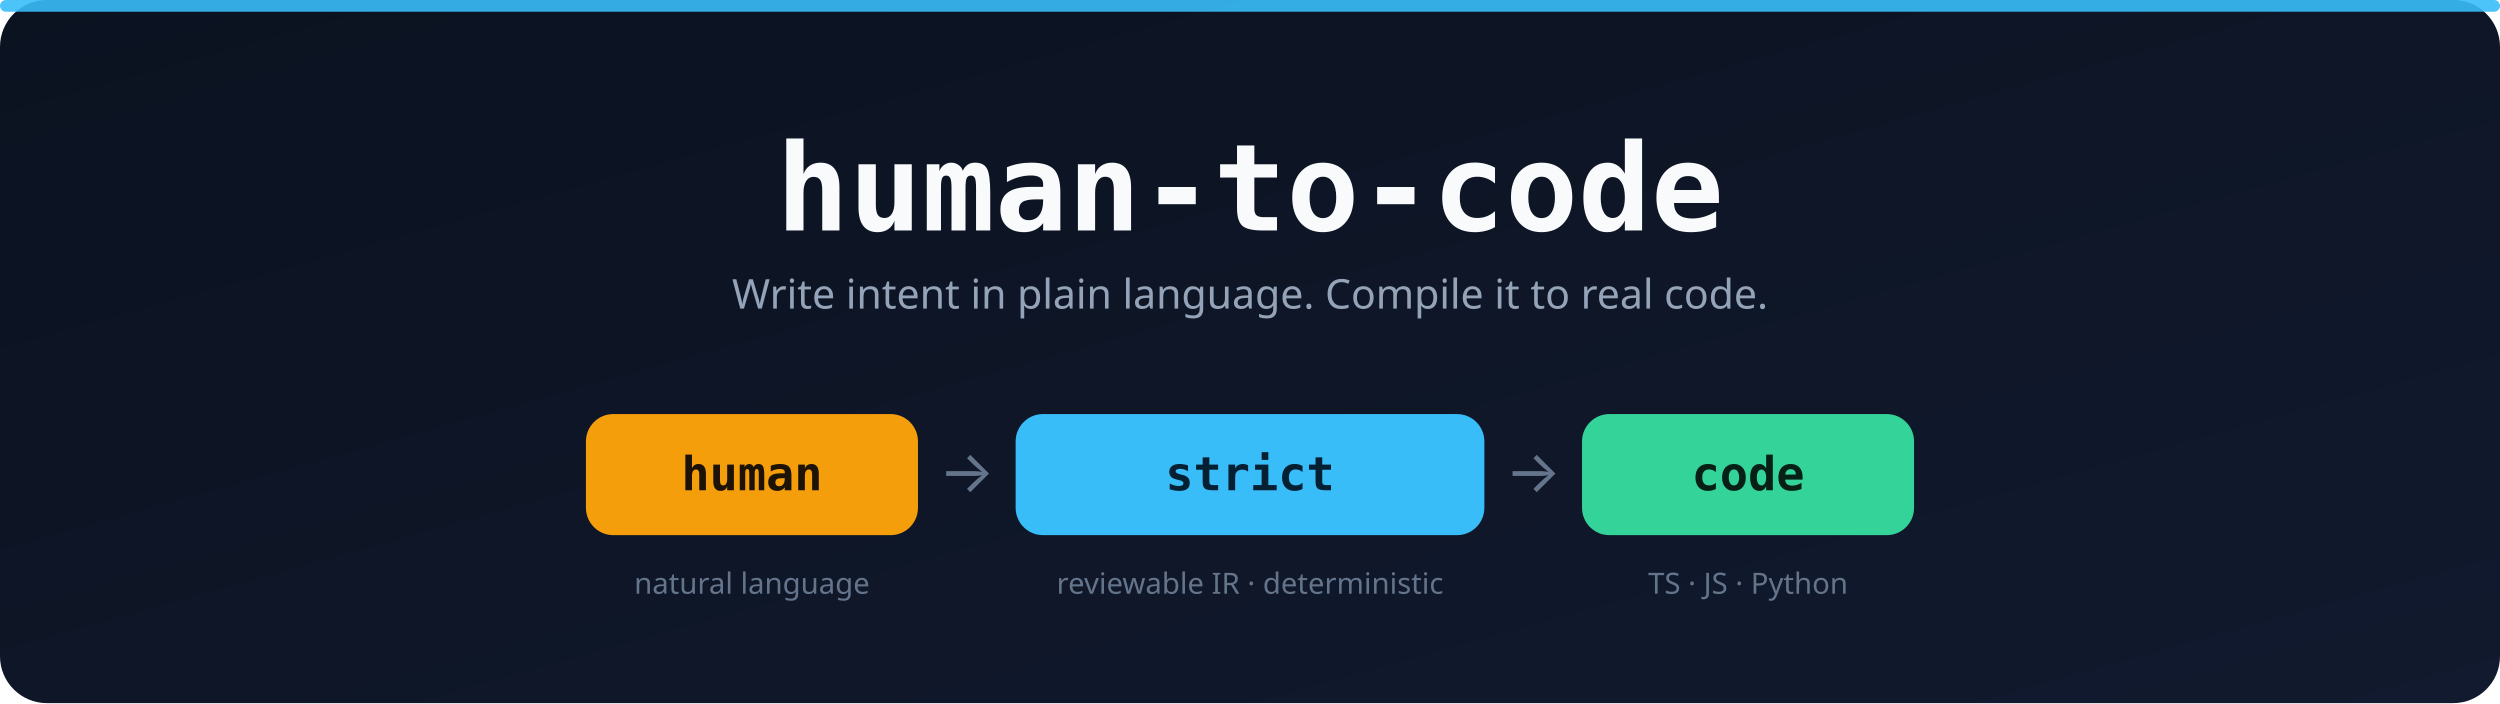
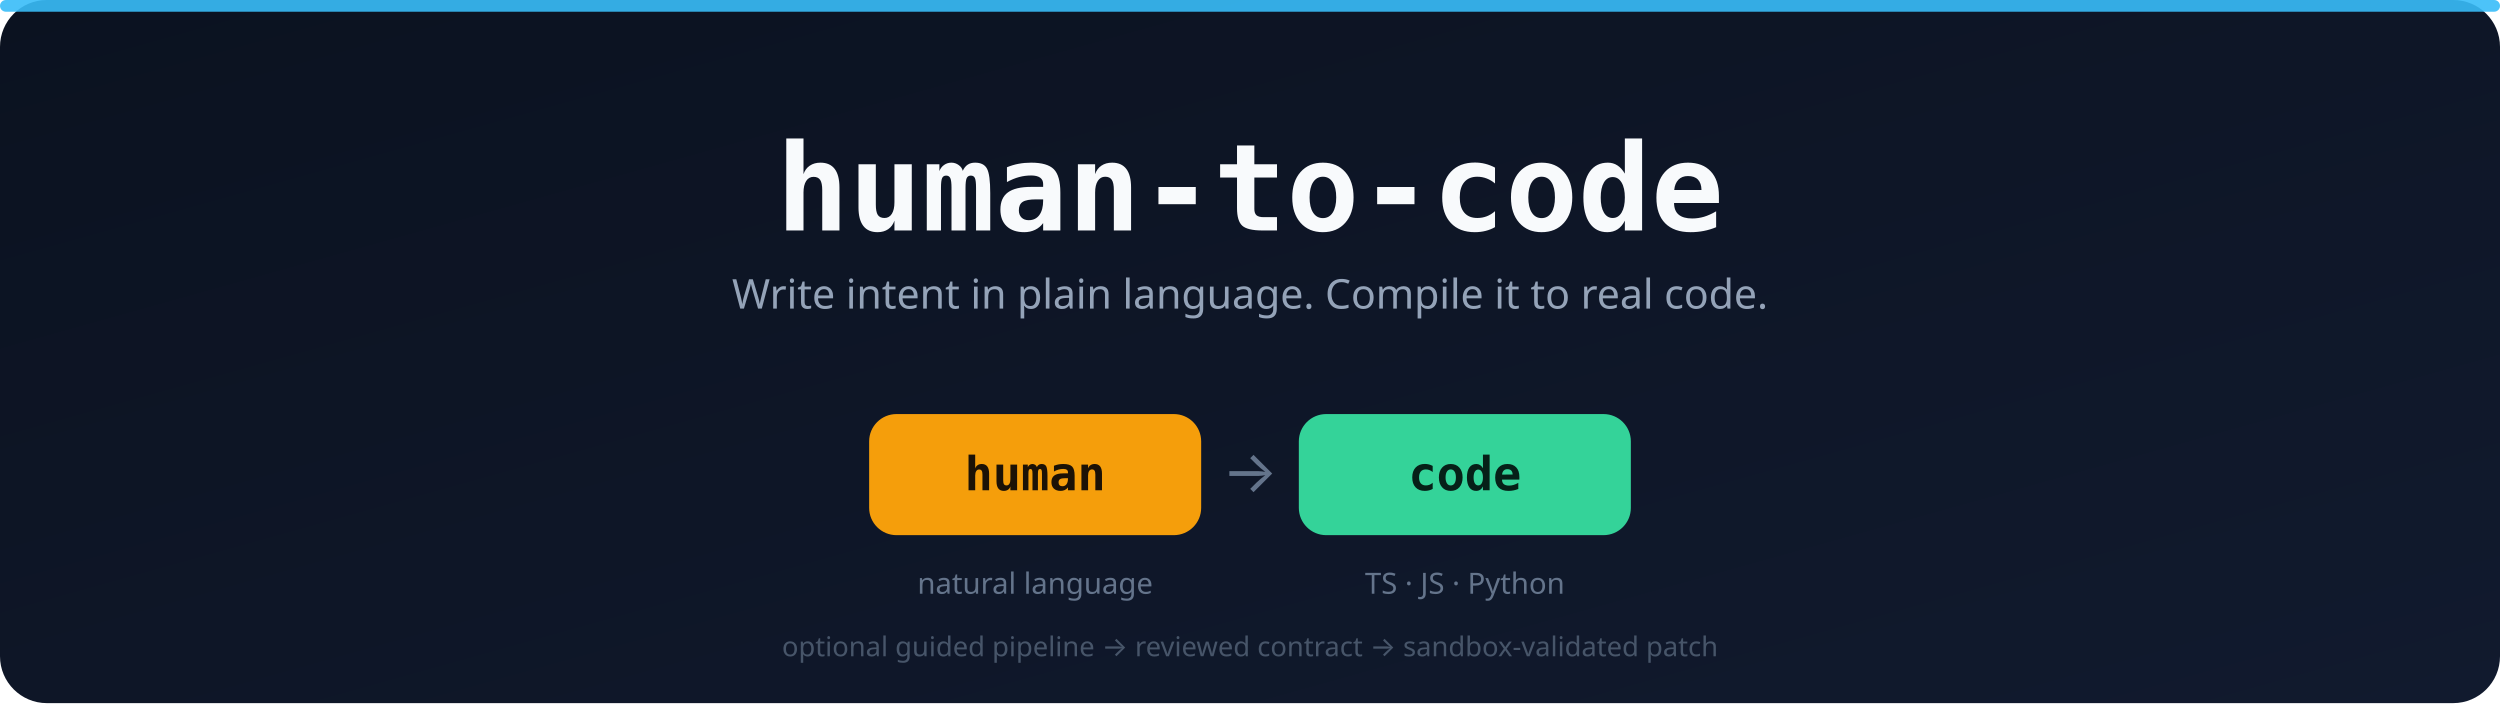
<svg xmlns="http://www.w3.org/2000/svg" viewBox="0 0 1280 360" width="1280" height="360" role="img" aria-label="human-to-code — write intent in plain language, compile it to real code">
  <defs>
    <linearGradient id="bg" x1="0" y1="0" x2="1" y2="1">
      <stop offset="0" stop-color="#0b1220" />
      <stop offset="1" stop-color="#111a2e" />
    </linearGradient>
    <style>
      .mono { font-family: 'SFMono-Regular','Menlo','Consolas',ui-monospace,monospace; }
      .sans { font-family: 'Segoe UI',system-ui,-apple-system,'Helvetica Neue',sans-serif; }
    </style>
  </defs>
  <rect x="0" y="0" width="1280" height="360" rx="24" fill="url(#bg)" />
  <rect x="0" y="0" width="1280" height="6" rx="3" fill="#38bdf8" opacity="0.9" />
  <text x="640" y="118" text-anchor="middle" class="mono" font-size="62" font-weight="700" fill="#f8fafc">human-to-code</text>
  <text x="640" y="158" text-anchor="middle" class="sans" font-size="21" fill="#94a3b8">Write intent in plain language. Compile it to real code.</text>
  <g>
-     <rect x="300" y="212" width="170" height="62" rx="14" fill="#f59e0b" />
-     <text x="385" y="251" text-anchor="middle" class="mono" font-size="24" font-weight="700" fill="#1c1206">human</text>
-     <text x="495" y="252" text-anchor="middle" class="sans" font-size="30" fill="#64748b">→</text>
-     <rect x="520" y="212" width="240" height="62" rx="14" fill="#38bdf8" />
-     <text x="640" y="251" text-anchor="middle" class="mono" font-size="24" font-weight="700" fill="#062033">strict</text>
-     <text x="785" y="252" text-anchor="middle" class="sans" font-size="30" fill="#64748b">→</text>
-     <rect x="810" y="212" width="170" height="62" rx="14" fill="#34d399" />
-     <text x="895" y="251" text-anchor="middle" class="mono" font-size="24" font-weight="700" fill="#062018">code</text>
+     <rect x="445" y="212" width="170" height="62" rx="14" fill="#f59e0b" />
+     <text x="530" y="251" text-anchor="middle" class="mono" font-size="24" font-weight="700" fill="#1c1206">human</text>
+     <text x="640" y="252" text-anchor="middle" class="sans" font-size="30" fill="#64748b">→</text>
+     <rect x="665" y="212" width="170" height="62" rx="14" fill="#34d399" />
+     <text x="750" y="251" text-anchor="middle" class="mono" font-size="24" font-weight="700" fill="#062018">code</text>
  </g>
-   <text x="385" y="304" text-anchor="middle" class="sans" font-size="15" fill="#64748b">natural language</text>
-   <text x="640" y="304" text-anchor="middle" class="sans" font-size="15" fill="#64748b">reviewable IR · deterministic</text>
-   <text x="895" y="304" text-anchor="middle" class="sans" font-size="15" fill="#64748b">TS · JS · Python</text>
+   <text x="530" y="304" text-anchor="middle" class="sans" font-size="15" fill="#64748b">natural language</text>
+   <text x="750" y="304" text-anchor="middle" class="sans" font-size="15" fill="#64748b">TS · JS · Python</text>
+   <text x="640" y="336" text-anchor="middle" class="sans" font-size="14" fill="#475569">optional guided pipeline → reviewed contract → sandbox-validated patch</text>
</svg>
